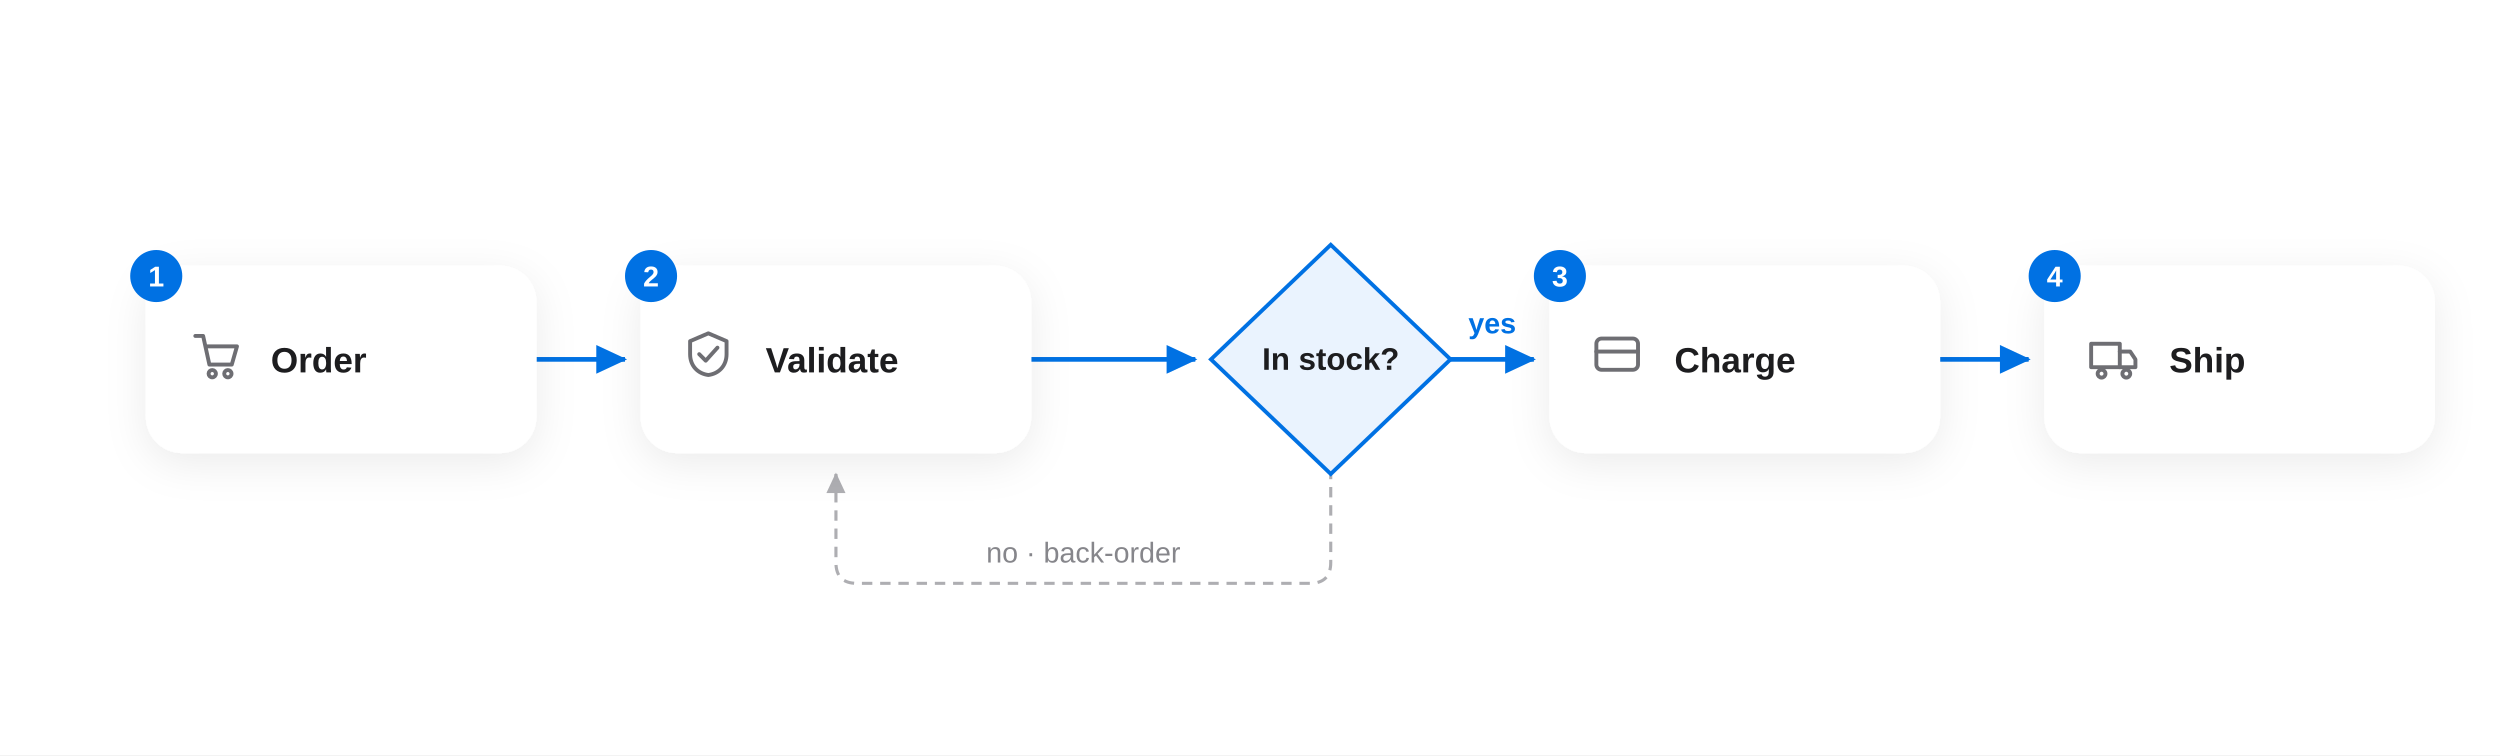
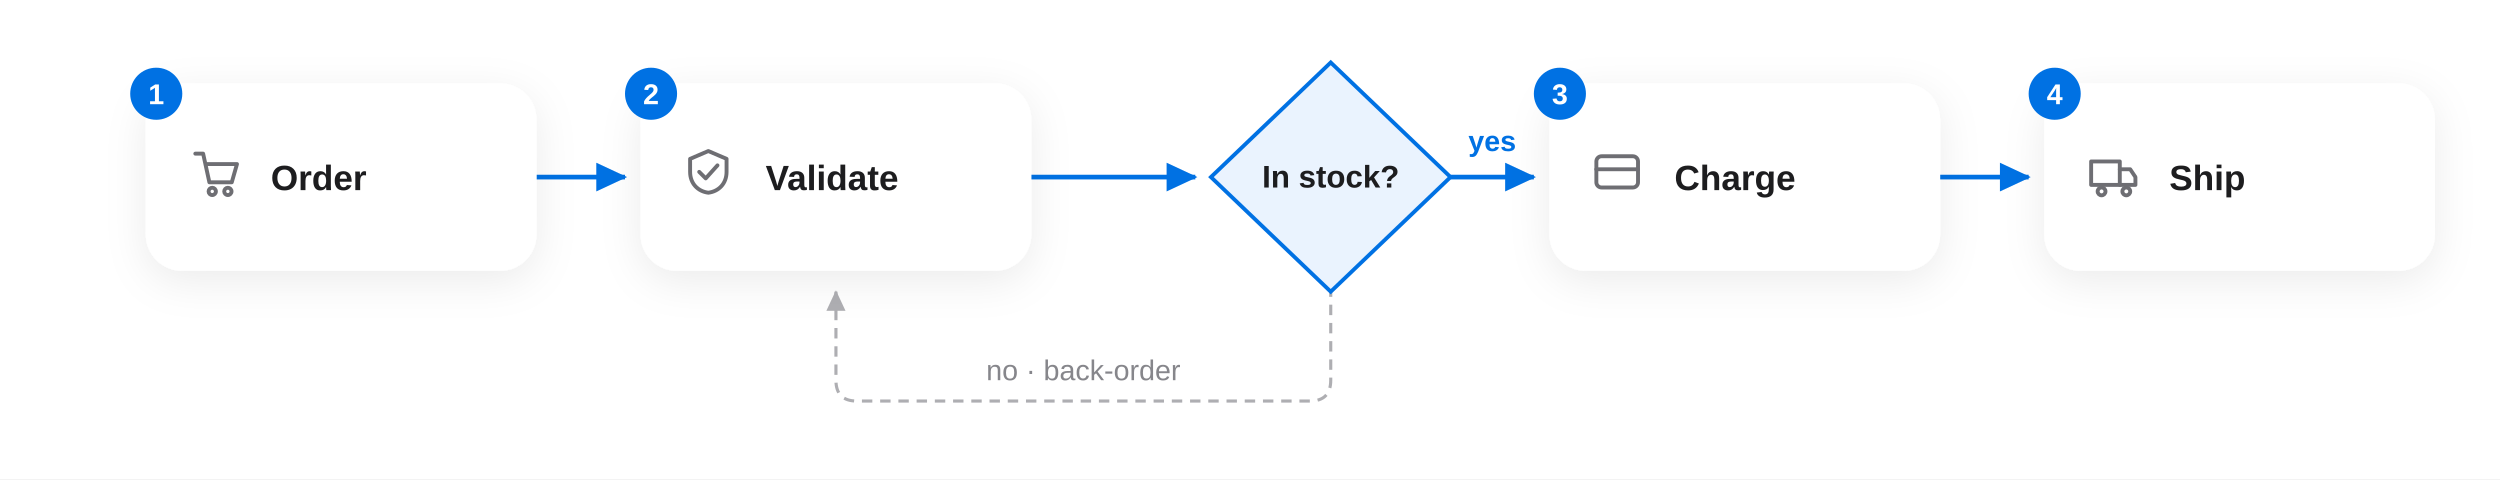
- <svg xmlns="http://www.w3.org/2000/svg" viewBox="0 0 960 290" font-family="-apple-system, BlinkMacSystemFont, 'SF Pro Text', 'PingFang SC', 'Helvetica Neue', Arial, sans-serif" role="img" aria-label="Pipeline flow: soft-shadow white step cards, blue happy path, decision diamond with fail loop">
+ <svg xmlns="http://www.w3.org/2000/svg" viewBox="0 70 960 184" font-family="-apple-system, BlinkMacSystemFont, 'SF Pro Text', 'PingFang SC', 'Helvetica Neue', Arial, sans-serif" role="img" aria-label="Pipeline flow: soft-shadow white step cards, blue happy path, decision diamond with fail loop">
  <defs>
    <filter id="flow-soft" x="-30%" y="-30%" width="160%" height="160%">
      <feDropShadow dx="0" dy="4" stdDeviation="8" flood-color="#000000" flood-opacity="0.08" />
    </filter>
    <marker id="flow-arrB" viewBox="0 0 8 8" refX="7" refY="4" markerWidth="7" markerHeight="7" orient="auto-start-reverse">
      <path d="M0,0.5 L7.5,4 L0,7.5 Z" fill="#0071e3" />
    </marker>
    <marker id="flow-arrN" viewBox="0 0 8 8" refX="7" refY="4" markerWidth="7" markerHeight="7" orient="auto-start-reverse">
      <path d="M0,0.5 L7.5,4 L0,7.5 Z" fill="#aeaeb2" />
    </marker>
  </defs>
-   <rect width="960" height="290" fill="#ffffff" />
+   <rect y="70" width="960" height="184" fill="#ffffff" />
  <g fill="none" stroke="#0071e3" stroke-width="1.8">
    <line x1="206" y1="138" x2="240" y2="138" marker-end="url(#flow-arrB)" />
    <line x1="396" y1="138" x2="459" y2="138" marker-end="url(#flow-arrB)" />
    <line x1="557" y1="138" x2="589" y2="138" marker-end="url(#flow-arrB)" />
    <line x1="745" y1="138" x2="779" y2="138" marker-end="url(#flow-arrB)" />
  </g>
  <text x="573" y="128" font-size="11" font-weight="600" fill="#0071e3" text-anchor="middle">yes</text>
  <path d="M511,180 L511,216 Q511,224 503,224 L329,224 Q321,224 321,216 L321,182" fill="none" stroke="#aeaeb2" stroke-width="1.2" stroke-dasharray="4 3" marker-end="url(#flow-arrN)" />
  <text x="416" y="216" font-size="11" fill="#86868b" text-anchor="middle">no · back-order</text>
  <g filter="url(#flow-soft)">
    <rect x="56" y="102" width="150" height="72" rx="14" fill="#ffffff" />
    <rect x="246" y="102" width="150" height="72" rx="14" fill="#ffffff" />
    <rect x="595" y="102" width="150" height="72" rx="14" fill="#ffffff" />
    <rect x="785" y="102" width="150" height="72" rx="14" fill="#ffffff" />
  </g>
  <path d="M511,94 L557,138 L511,182 L465,138 Z" fill="#eaf3fe" stroke="#0071e3" stroke-width="1.5" />
  <text x="511" y="142" font-size="12" font-weight="600" fill="#1d1d1f" text-anchor="middle">In stock?</text>
  <g transform="translate(72,126)" fill="none" stroke="#6e6e73" stroke-width="1.5" stroke-linecap="round" stroke-linejoin="round">
    <path d="M3 3 h3 l2.4 11 h8.6 l2 -7 H7" />
    <circle cx="9.5" cy="17.5" r="1.4" />
    <circle cx="15.5" cy="17.5" r="1.4" />
  </g>
  <text x="104" y="143" font-size="13.5" font-weight="600" fill="#1d1d1f">Order</text>
  <g transform="translate(262,126)" fill="none" stroke="#6e6e73" stroke-width="1.5" stroke-linecap="round" stroke-linejoin="round">
    <path d="M10 2 L17 5 v5 c0 4.5 -3 7.5 -7 8 -4 -0.5 -7 -3.5 -7 -8 V5 Z" />
    <polyline points="6.5,10 9,12.5 13.5,7.5" />
  </g>
  <text x="294" y="143" font-size="13.5" font-weight="600" fill="#1d1d1f">Validate</text>
  <g transform="translate(611,126)" fill="none" stroke="#6e6e73" stroke-width="1.5" stroke-linecap="round" stroke-linejoin="round">
    <rect x="2" y="4" width="16" height="12" rx="2" />
    <line x1="2" y1="9" x2="18" y2="9" />
  </g>
  <text x="643" y="143" font-size="13.5" font-weight="600" fill="#1d1d1f">Charge</text>
  <g transform="translate(801,126)" fill="none" stroke="#6e6e73" stroke-width="1.5" stroke-linecap="round" stroke-linejoin="round">
    <path d="M2 6 h11 v9 H2 Z" />
    <path d="M13 9 h4 l2 3 v3 h-6" />
    <circle cx="6" cy="17.5" r="1.5" />
    <circle cx="15.5" cy="17.5" r="1.5" />
  </g>
  <text x="833" y="143" font-size="13.5" font-weight="600" fill="#1d1d1f">Ship</text>
  <g font-size="11" font-weight="600" text-anchor="middle">
    <circle cx="60" cy="106" r="10" fill="#0071e3" />
    <text x="60" y="110" fill="#ffffff">1</text>
    <circle cx="250" cy="106" r="10" fill="#0071e3" />
    <text x="250" y="110" fill="#ffffff">2</text>
    <circle cx="599" cy="106" r="10" fill="#0071e3" />
    <text x="599" y="110" fill="#ffffff">3</text>
    <circle cx="789" cy="106" r="10" fill="#0071e3" />
    <text x="789" y="110" fill="#ffffff">4</text>
  </g>
</svg>
